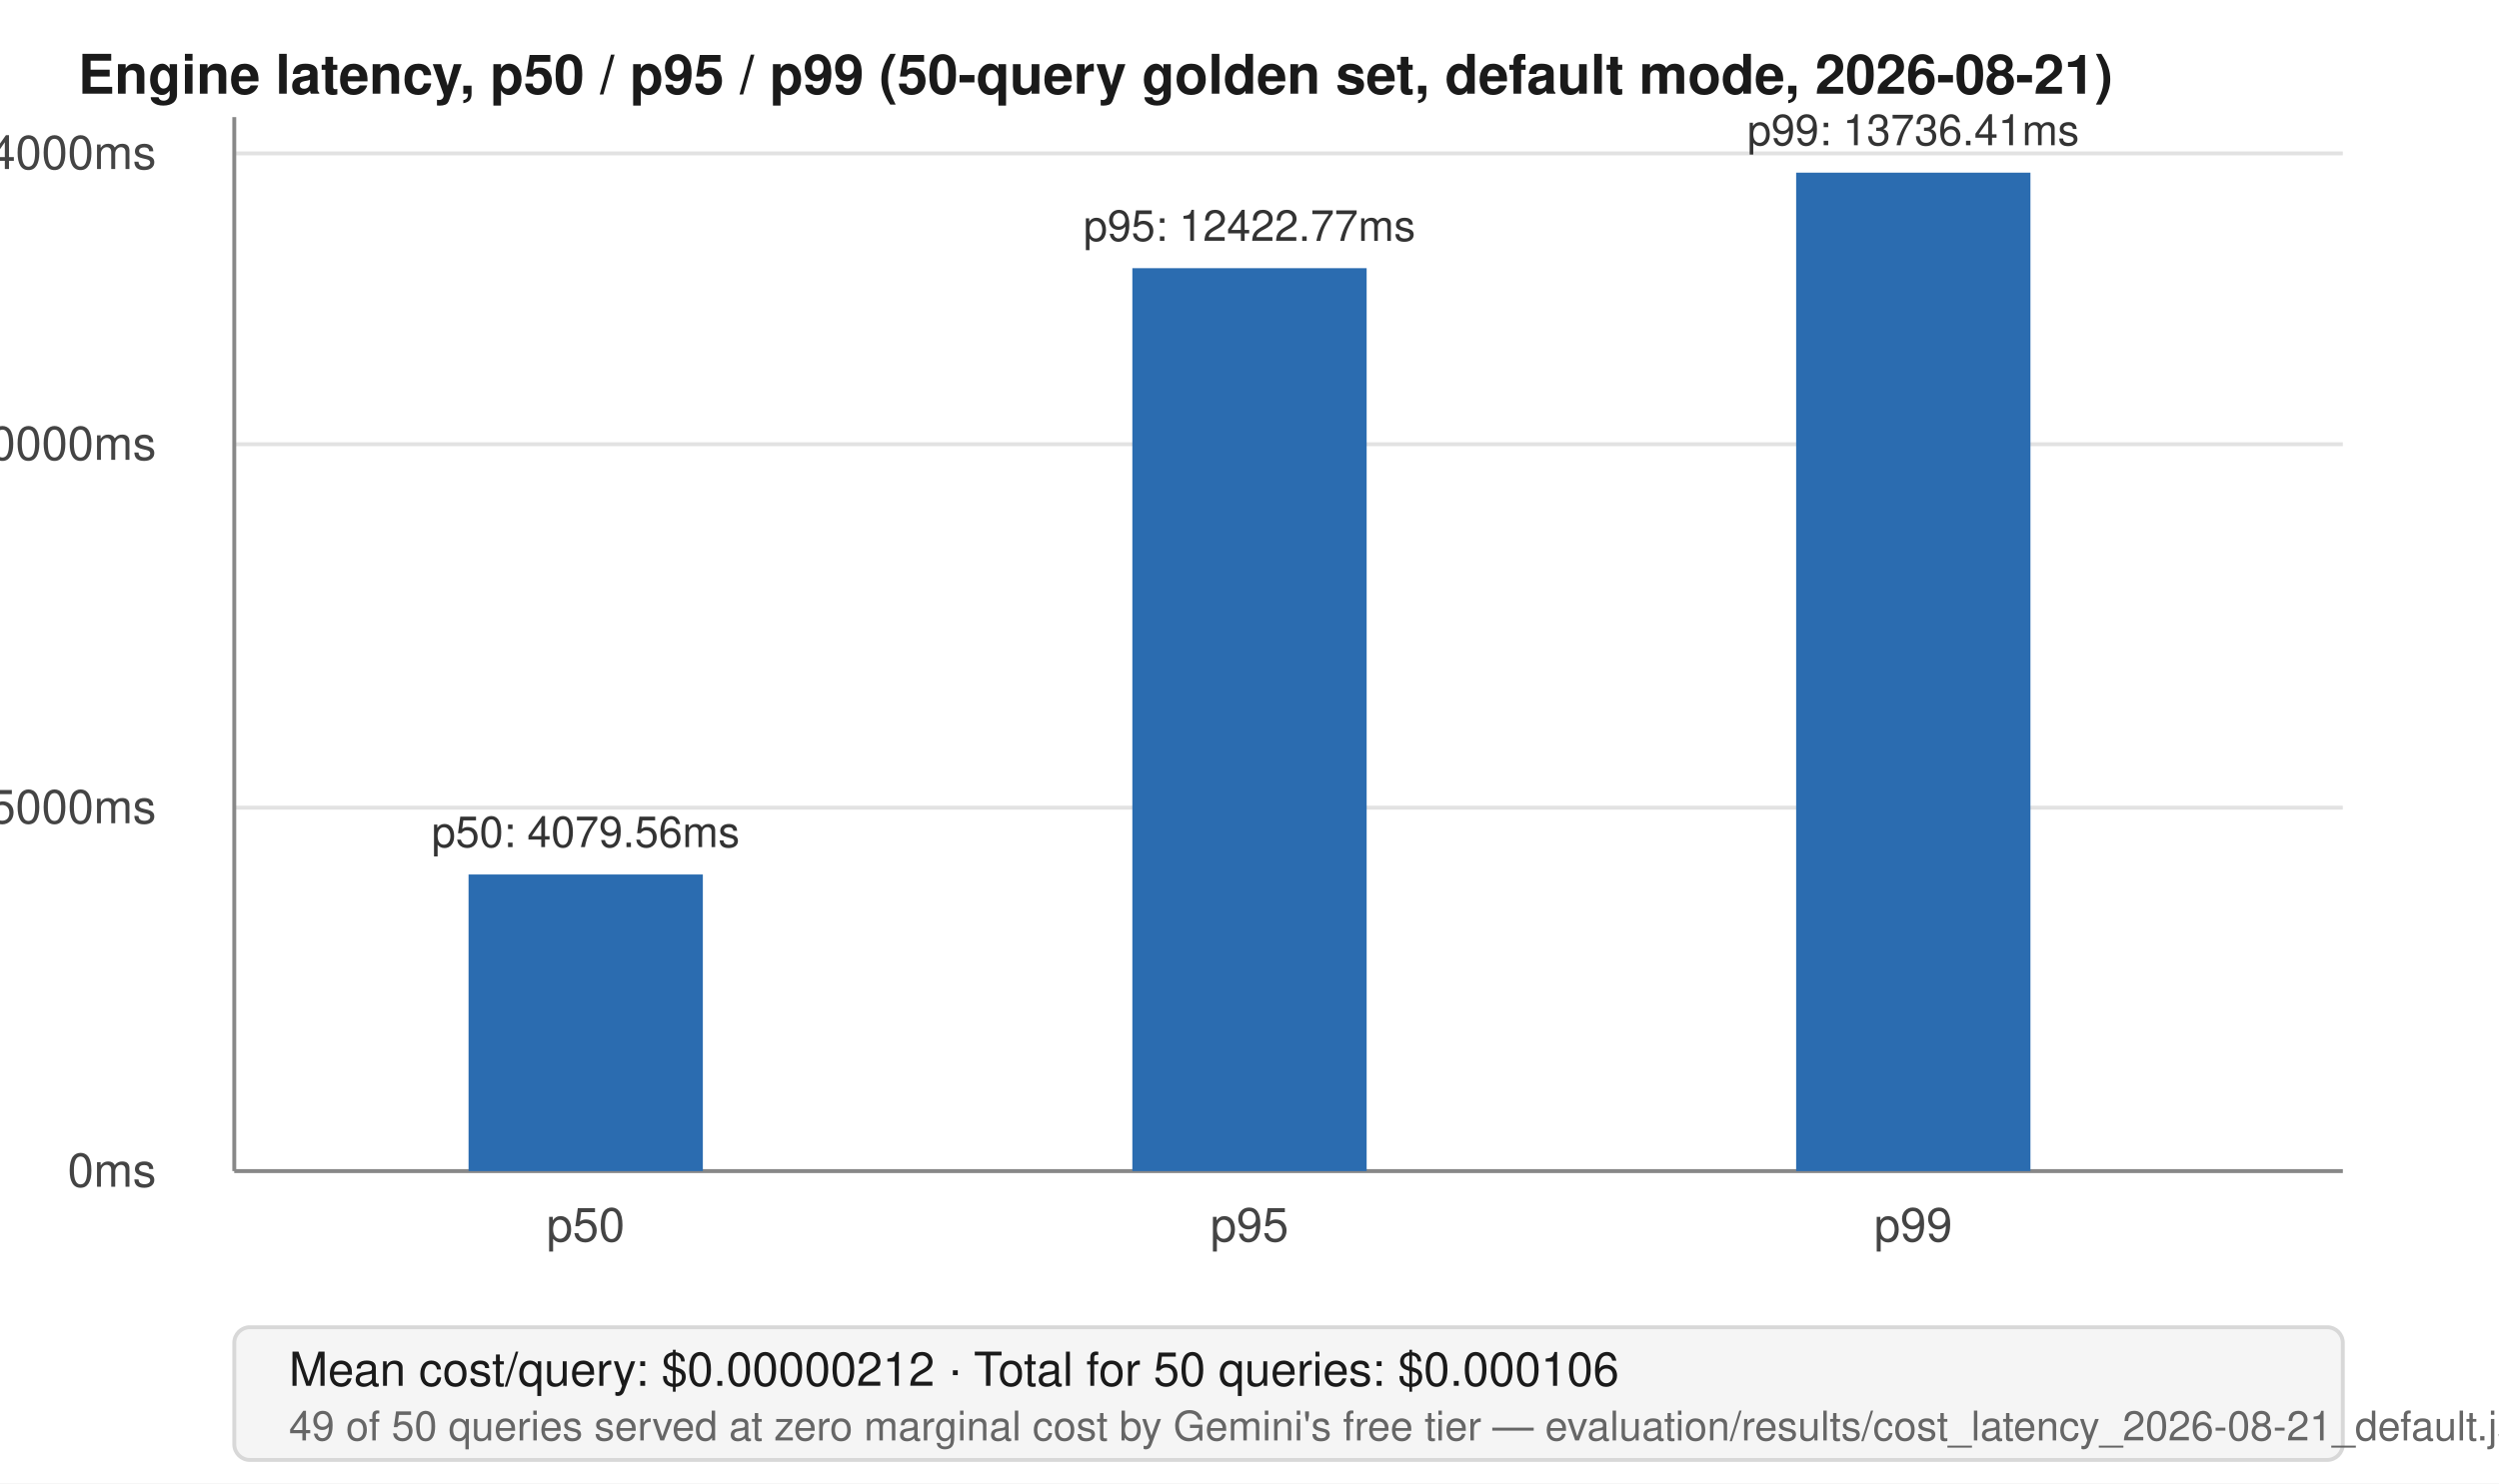
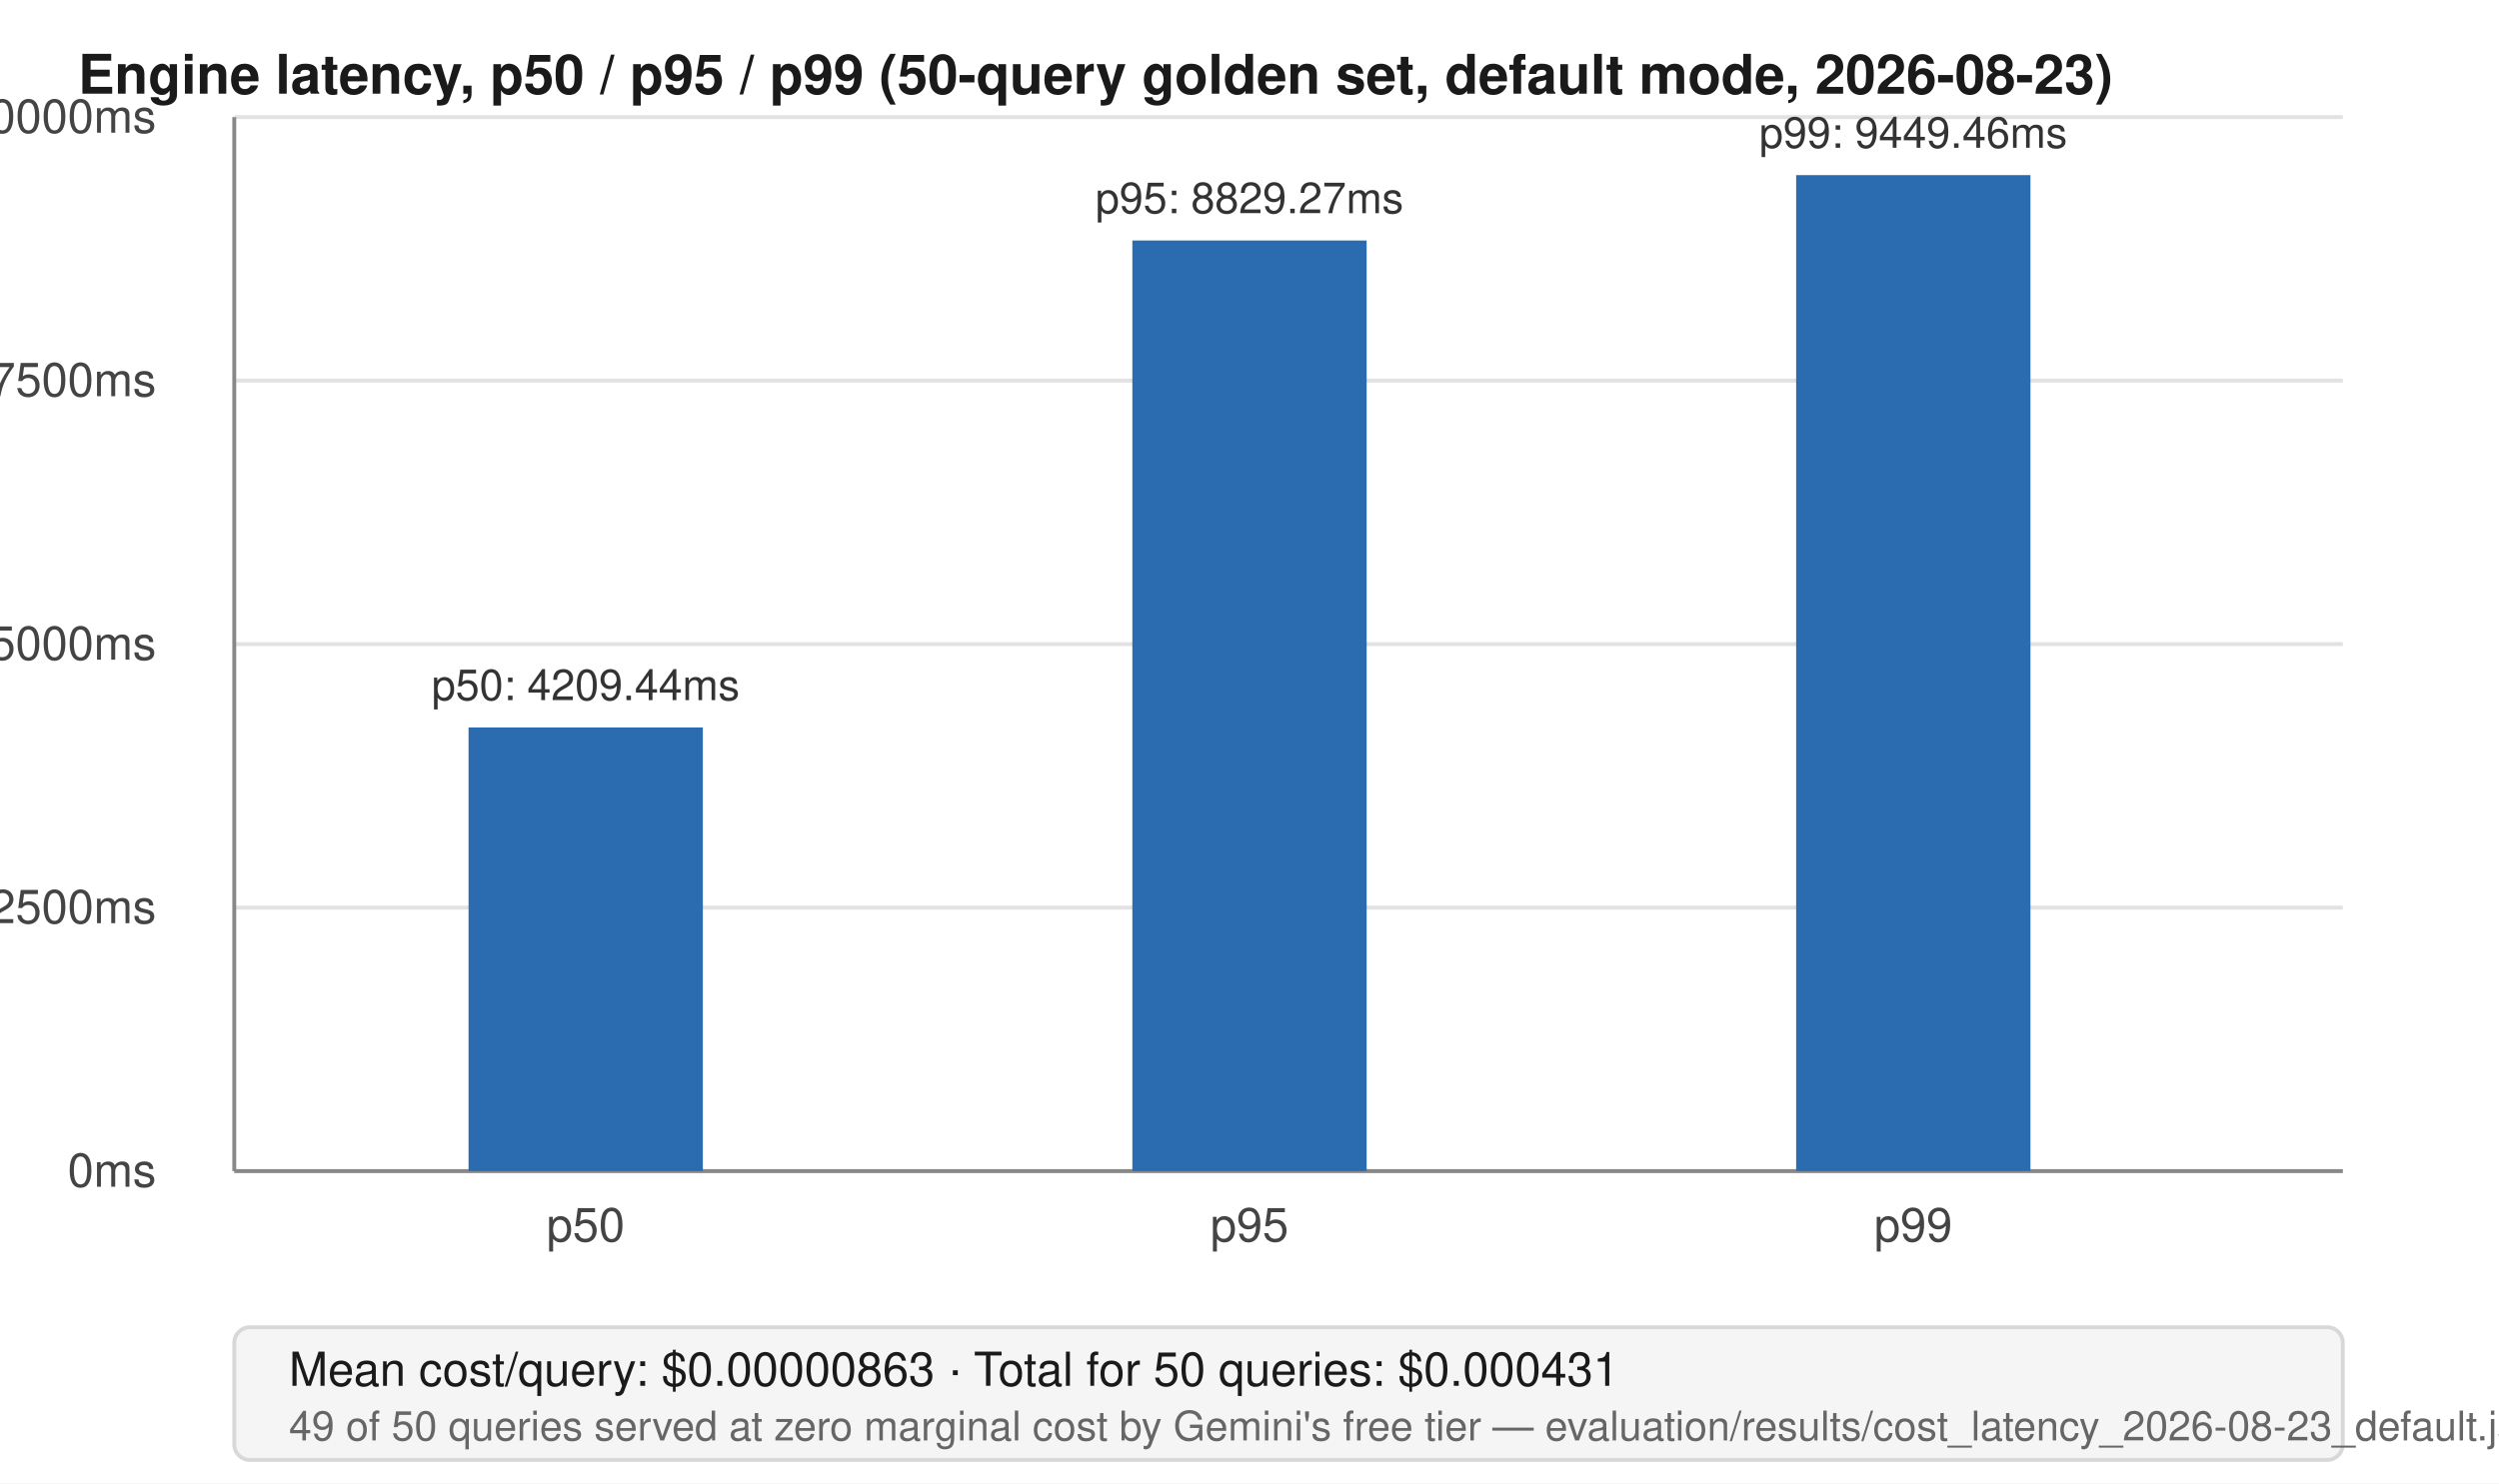
<svg xmlns="http://www.w3.org/2000/svg" viewBox="0 0 640 380" font-family="-apple-system, Segoe UI, Helvetica, Arial, sans-serif">
  <style>
    .bg { fill: #ffffff; }
    .grid { stroke: #e2e2e2; stroke-width: 1; }
    .axis { stroke: #888888; stroke-width: 1; }
    .label { fill: #444444; font-size: 12px; }
    .value { fill: #333333; font-size: 11px; }
    .title { fill: #1a1a1a; font-size: 14px; font-weight: 600; }
    .bar { fill: #2b6cb0; }
    .cost-box { fill: #f5f5f5; stroke: #d8d8d8; }
    .cost-text { fill: #1a1a1a; font-size: 12px; }
    .cost-sub { fill: #666666; font-size: 10.5px; }
    @media (prefers-color-scheme: dark) {
      .bg { fill: #1a1a1a; }
      .grid { stroke: #333333; }
      .axis { stroke: #777777; }
      .label { fill: #cccccc; }
      .value { fill: #dddddd; }
      .title { fill: #f0f0f0; }
      .bar { fill: #63b3ed; }
      .cost-box { fill: #242424; stroke: #3a3a3a; }
      .cost-text { fill: #f0f0f0; }
      .cost-sub { fill: #999999; }
    }
  </style>
  <rect class="bg" x="0" y="0" width="640" height="380" />
-   <text class="title" x="20" y="24">Engine latency, p50 / p95 / p99 (50-query golden set, default mode, 2026-08-21)</text>
+   <text class="title" x="20" y="24">Engine latency, p50 / p95 / p99 (50-query golden set, default mode, 2026-08-23)</text>
  <g>
    <line class="grid" x1="60" y1="300" x2="600" y2="300" />
-     <line class="grid" x1="60" y1="206.9" x2="600" y2="206.9" />
-     <line class="grid" x1="60" y1="113.8" x2="600" y2="113.8" />
-     <line class="grid" x1="60" y1="39.3" x2="600" y2="39.3" />
+     <line class="grid" x1="60" y1="232.5" x2="600" y2="232.5" />
+     <line class="grid" x1="60" y1="165" x2="600" y2="165" />
+     <line class="grid" x1="60" y1="97.5" x2="600" y2="97.5" />
+     <line class="grid" x1="60" y1="30" x2="600" y2="30" />
    <text class="label" x="40" y="304" text-anchor="end">0ms</text>
-     <text class="label" x="40" y="210.9" text-anchor="end">5000ms</text>
-     <text class="label" x="40" y="117.8" text-anchor="end">10000ms</text>
-     <text class="label" x="40" y="43.3" text-anchor="end">14000ms</text>
+     <text class="label" x="40" y="236.5" text-anchor="end">2500ms</text>
+     <text class="label" x="40" y="169" text-anchor="end">5000ms</text>
+     <text class="label" x="40" y="101.5" text-anchor="end">7500ms</text>
+     <text class="label" x="40" y="34" text-anchor="end">10000ms</text>
  </g>
  <line class="axis" x1="60" y1="300" x2="600" y2="300" />
  <line class="axis" x1="60" y1="30" x2="60" y2="300" />
-   <rect class="bar" x="120" y="224.02" width="60" height="75.98" />
-   <text class="value" x="150" y="217" text-anchor="middle">p50: 4079.56ms</text>
+   <rect class="bar" x="120" y="186.35" width="60" height="113.65" />
+   <text class="value" x="150" y="179.35" text-anchor="middle">p50: 4209.44ms</text>
  <text class="label" x="150" y="318" text-anchor="middle">p50</text>
-   <rect class="bar" x="290" y="68.7" width="60" height="231.3" />
-   <text class="value" x="320" y="61.7" text-anchor="middle">p95: 12422.77ms</text>
+   <rect class="bar" x="290" y="61.61" width="60" height="238.39" />
+   <text class="value" x="320" y="54.61" text-anchor="middle">p95: 8829.27ms</text>
  <text class="label" x="320" y="318" text-anchor="middle">p95</text>
-   <rect class="bar" x="460" y="44.23" width="60" height="255.77" />
-   <text class="value" x="490" y="37.2" text-anchor="middle">p99: 13736.41ms</text>
+   <rect class="bar" x="460" y="44.86" width="60" height="255.14" />
+   <text class="value" x="490" y="37.86" text-anchor="middle">p99: 9449.46ms</text>
  <text class="label" x="490" y="318" text-anchor="middle">p99</text>
  <g transform="translate(60,340)">
    <rect class="cost-box" x="0" y="0" width="540" height="34" rx="4" />
-     <text class="cost-text" x="14" y="15">Mean cost/query: $0.00000212 · Total for 50 queries: $0.000106</text>
-     <text class="cost-sub" x="14" y="29">49 of 50 queries served at zero marginal cost by Gemini's free tier — evaluation/results/cost_latency_2026-08-21_default.json</text>
+     <text class="cost-text" x="14" y="15">Mean cost/query: $0.00000863 · Total for 50 queries: $0.000431</text>
+     <text class="cost-sub" x="14" y="29">49 of 50 queries served at zero marginal cost by Gemini's free tier — evaluation/results/cost_latency_2026-08-23_default.json</text>
  </g>
</svg>
